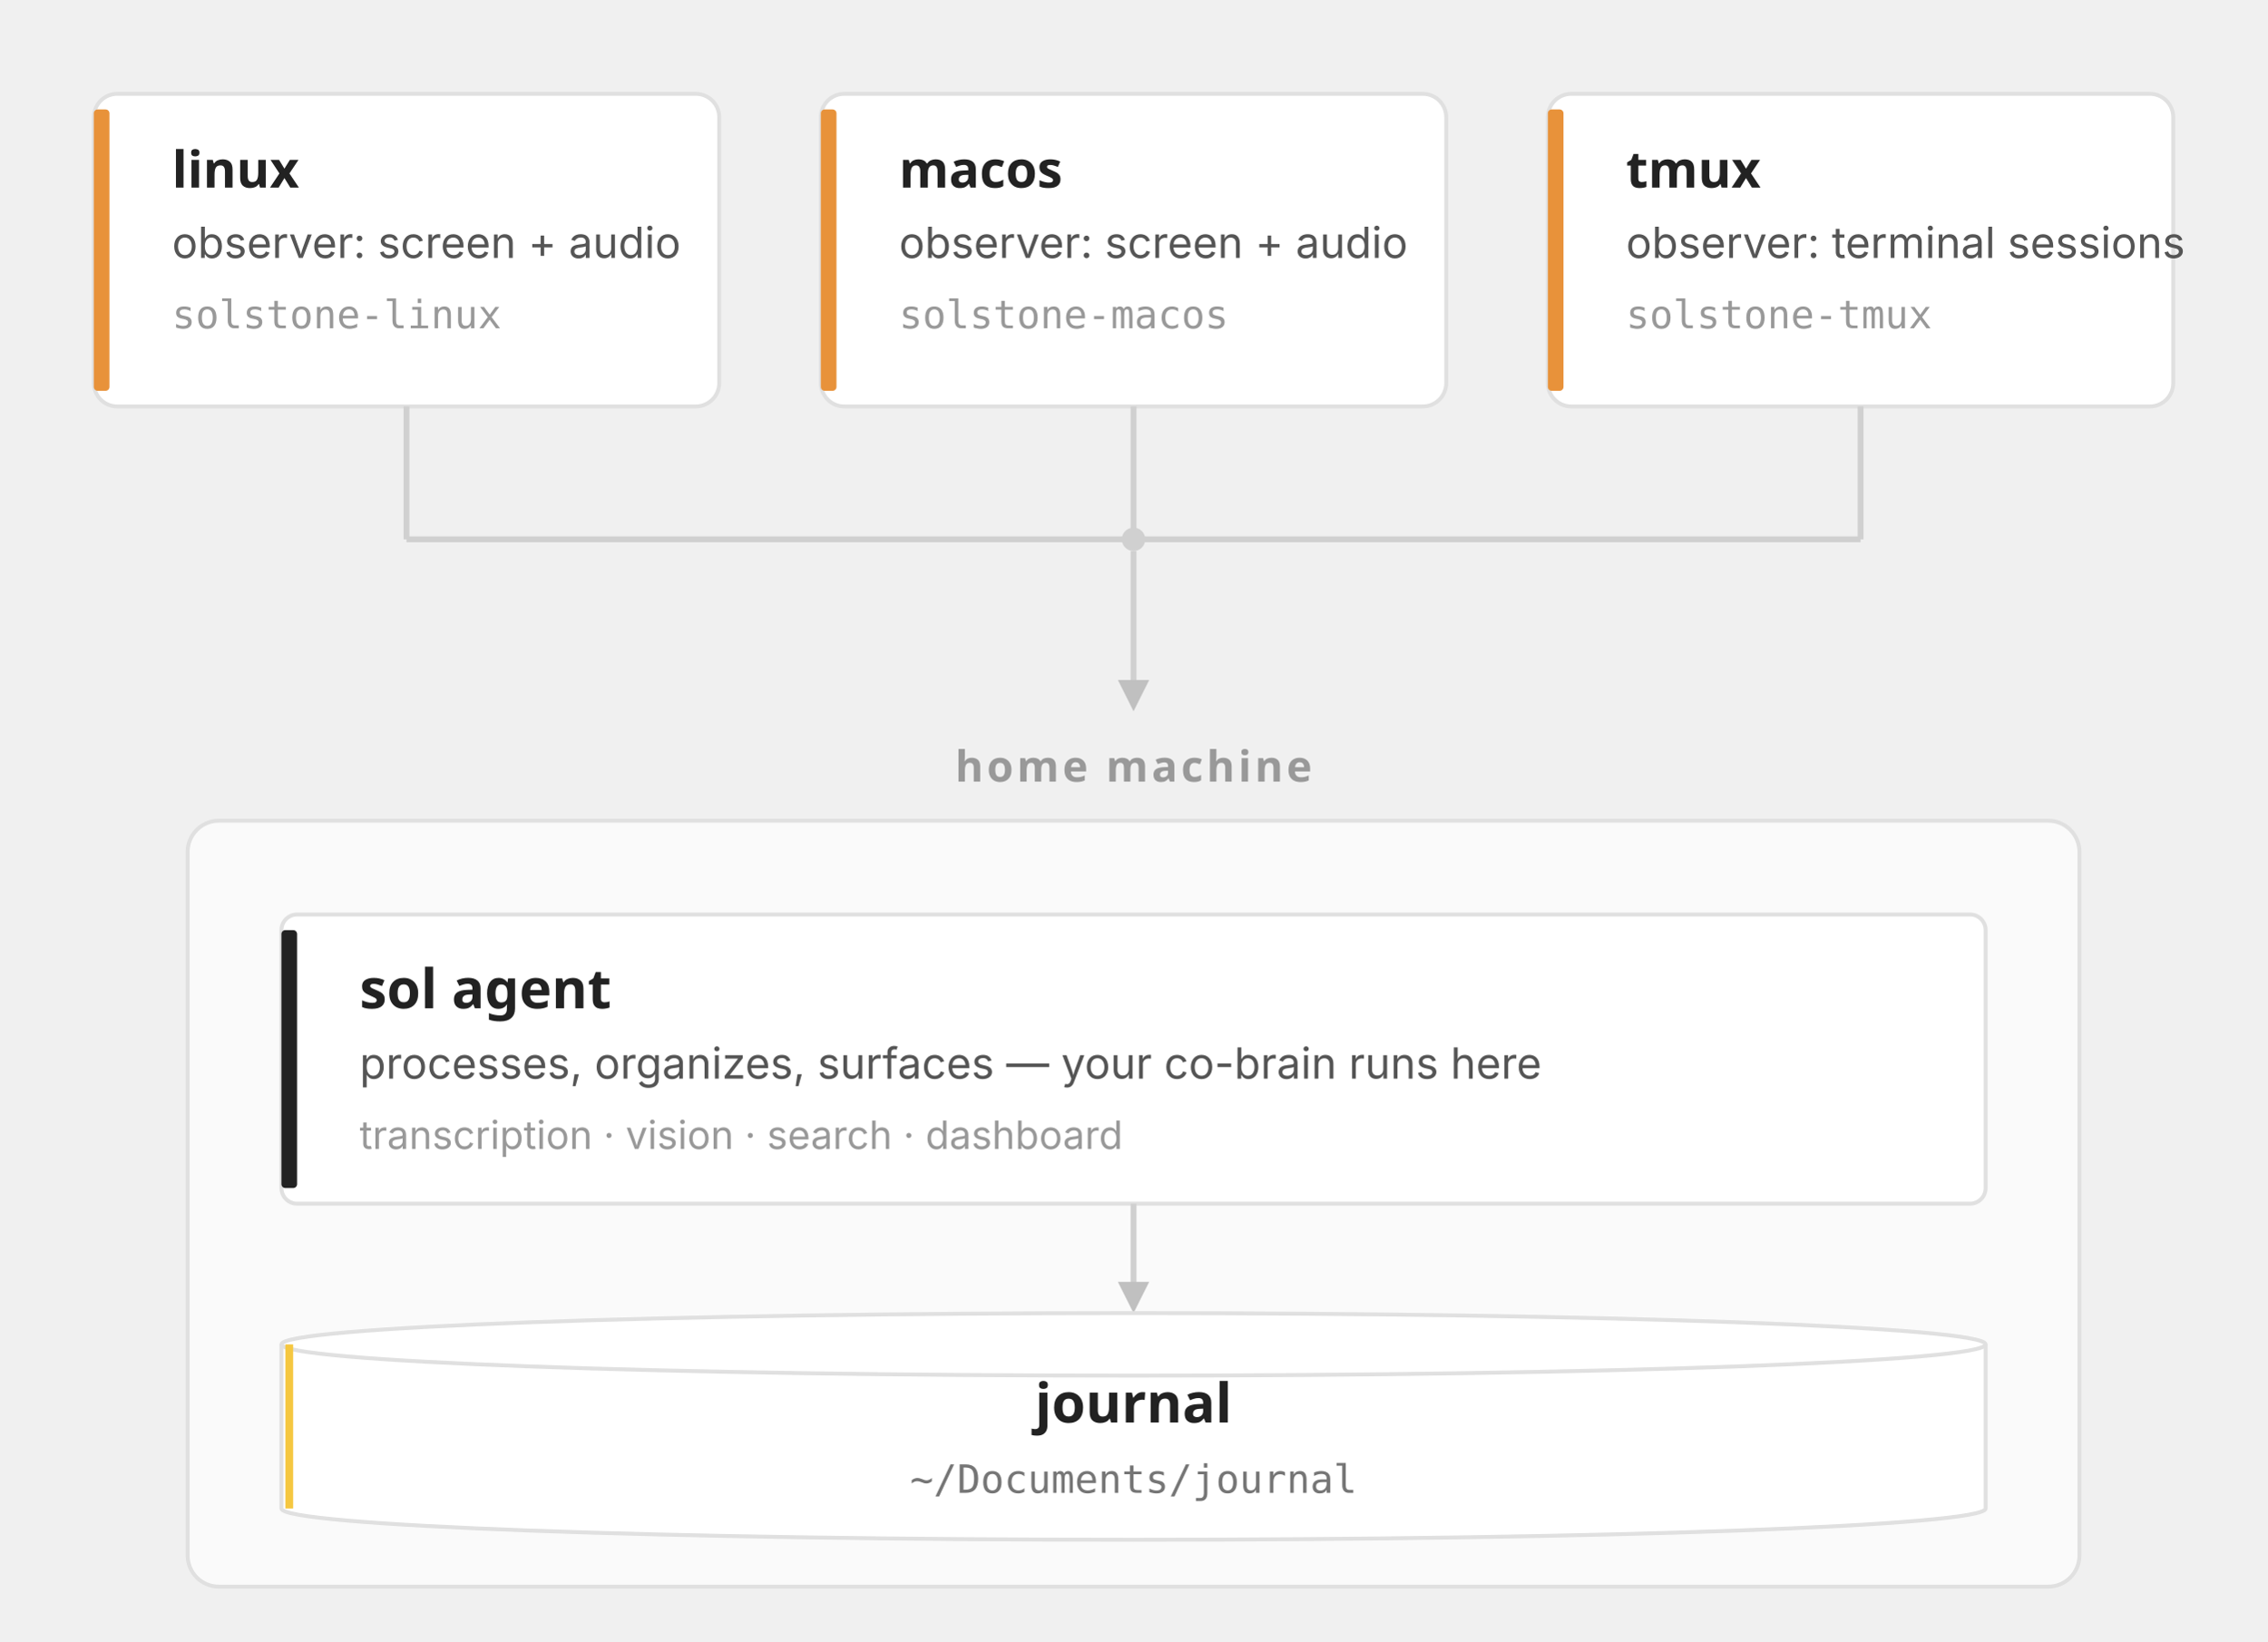
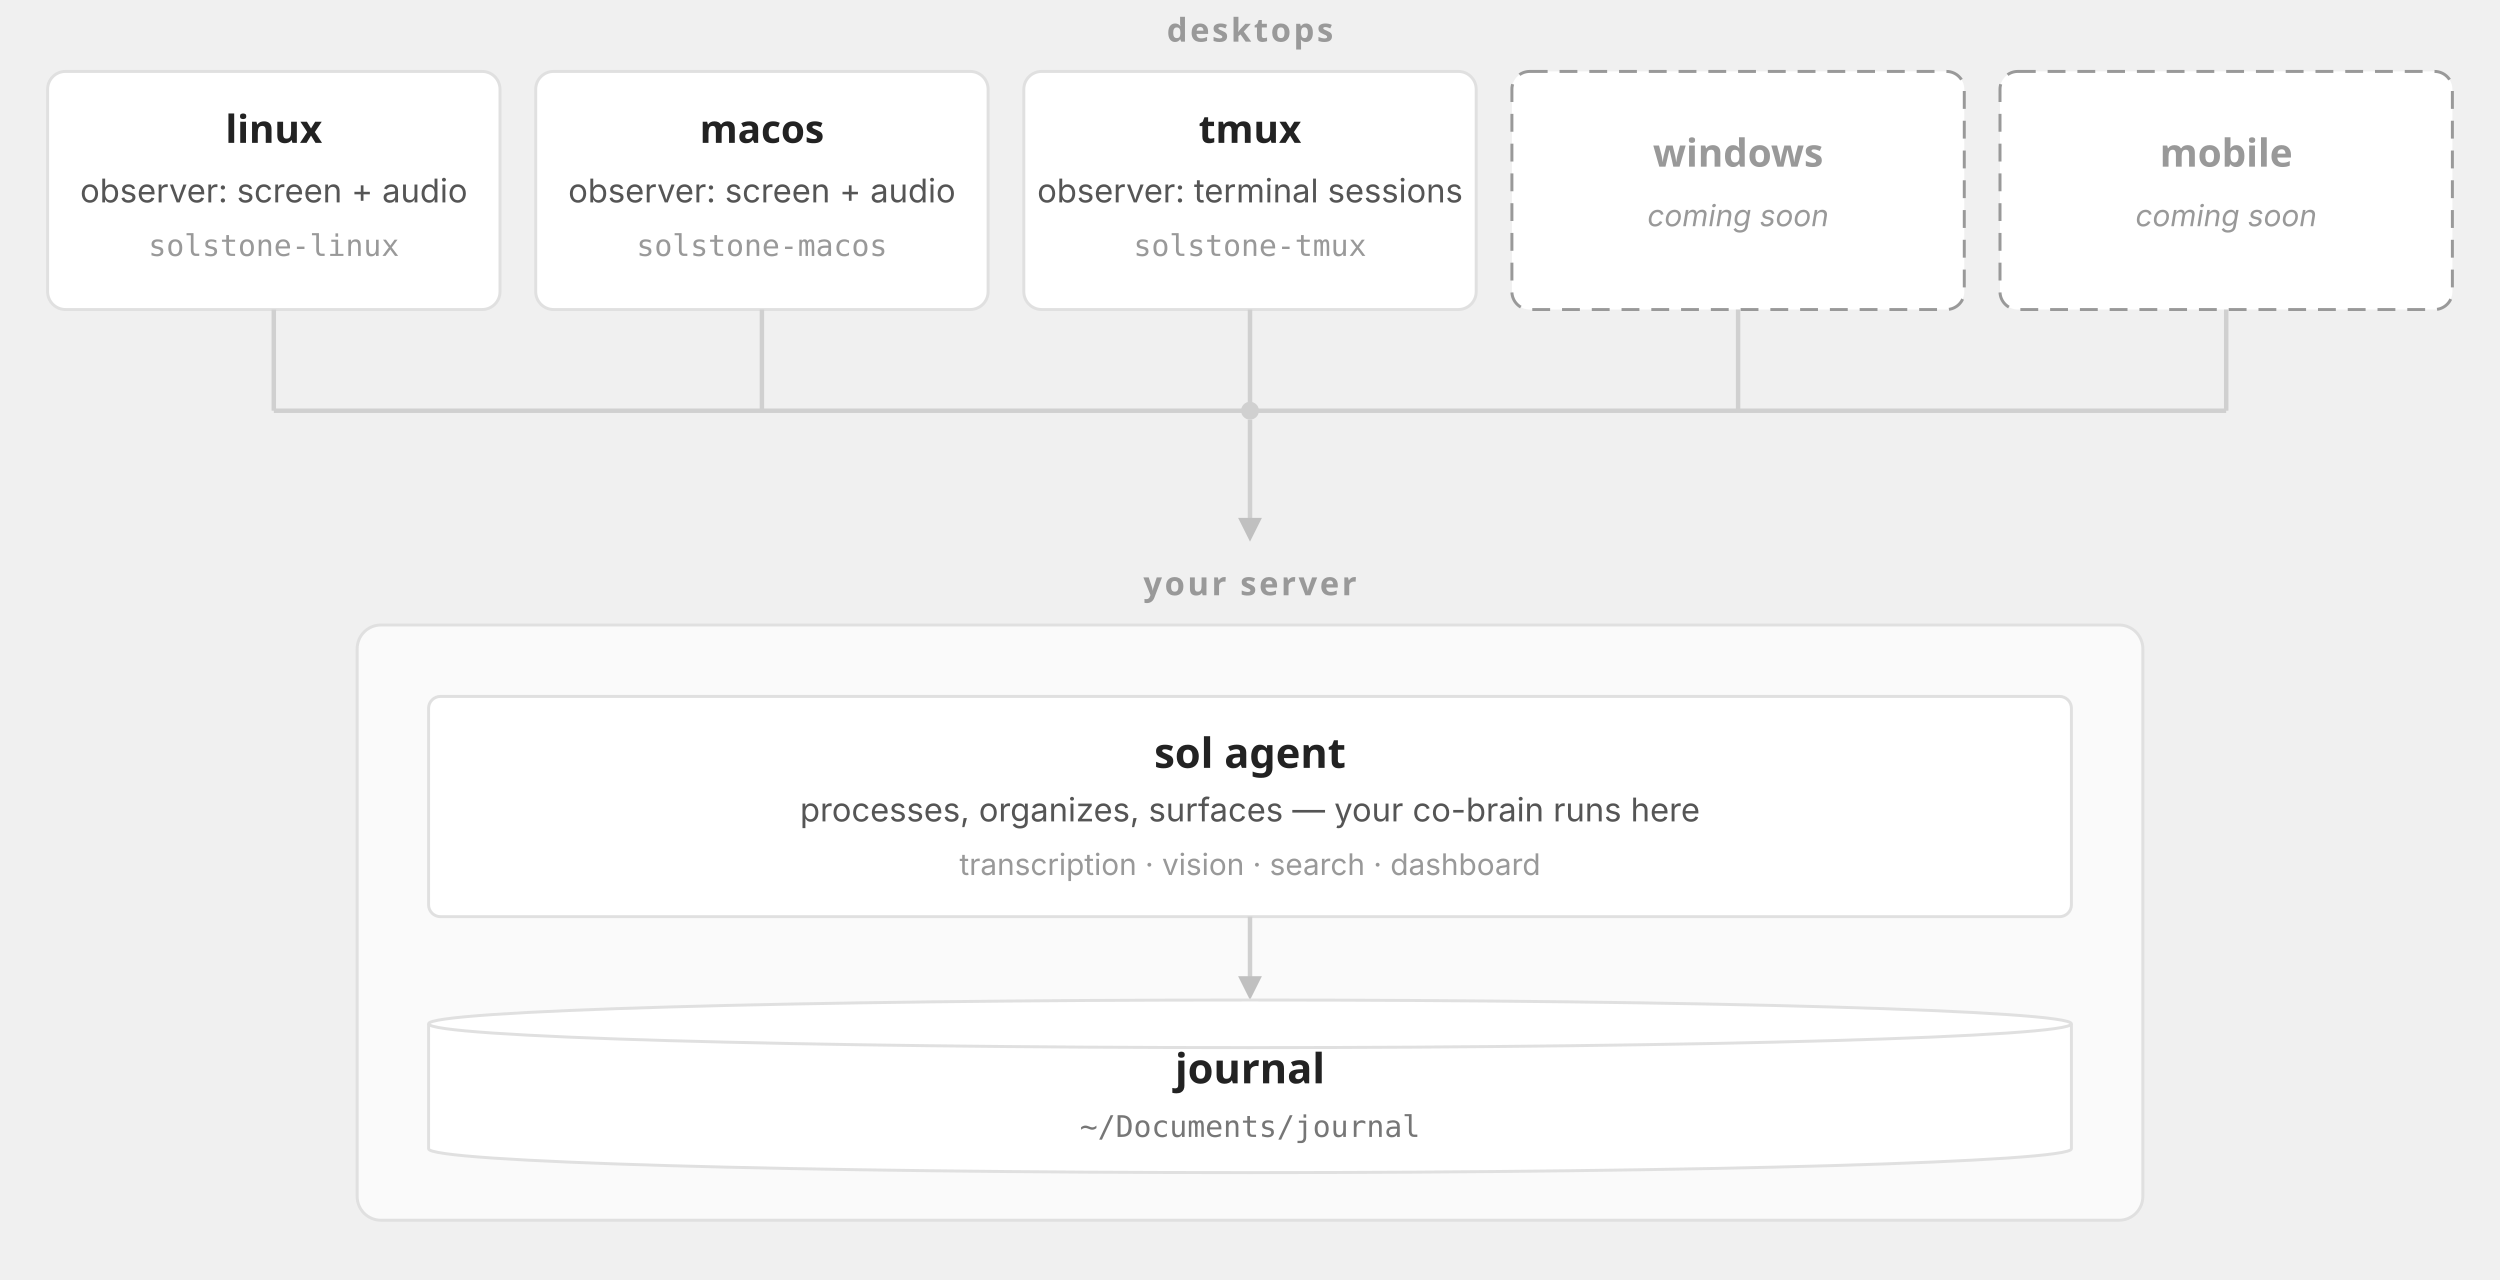
- <svg xmlns="http://www.w3.org/2000/svg" viewBox="0 0 580 420" role="img" aria-label="solstone multi-machine architecture: observers run on each device (linux, macos, tmux) and report to a single home machine that contains sol agent and the journal at ~/Documents/journal">
-   <rect x="24" y="24" width="160" height="80" rx="6" fill="white" stroke="#e0e0e0" stroke-width="1" />
-   <rect x="24" y="28" width="4" height="72" fill="#E8923A" rx="1" />
-   <text x="44" y="48" font-family="'Comfortaa', system-ui, sans-serif" font-size="13" fill="#222" font-weight="700">linux</text>
-   <text x="44" y="66" font-family="system-ui, -apple-system, sans-serif" font-size="11" fill="#555">observer: screen + audio</text>
-   <text x="44" y="84" font-family="ui-monospace, 'SF Mono', Menlo, monospace" font-size="10" fill="#999">solstone-linux</text>
-   <rect x="210" y="24" width="160" height="80" rx="6" fill="white" stroke="#e0e0e0" stroke-width="1" />
-   <rect x="210" y="28" width="4" height="72" fill="#E8923A" rx="1" />
-   <text x="230" y="48" font-family="'Comfortaa', system-ui, sans-serif" font-size="13" fill="#222" font-weight="700">macos</text>
-   <text x="230" y="66" font-family="system-ui, -apple-system, sans-serif" font-size="11" fill="#555">observer: screen + audio</text>
-   <text x="230" y="84" font-family="ui-monospace, 'SF Mono', Menlo, monospace" font-size="10" fill="#999">solstone-macos</text>
-   <rect x="396" y="24" width="160" height="80" rx="6" fill="white" stroke="#e0e0e0" stroke-width="1" />
-   <rect x="396" y="28" width="4" height="72" fill="#E8923A" rx="1" />
-   <text x="416" y="48" font-family="'Comfortaa', system-ui, sans-serif" font-size="13" fill="#222" font-weight="700">tmux</text>
-   <text x="416" y="66" font-family="system-ui, -apple-system, sans-serif" font-size="11" fill="#555">observer: terminal sessions</text>
-   <text x="416" y="84" font-family="ui-monospace, 'SF Mono', Menlo, monospace" font-size="10" fill="#999">solstone-tmux</text>
-   <line x1="104" y1="104" x2="104" y2="138" stroke="#d0d0d0" stroke-width="1.5" />
-   <line x1="290" y1="104" x2="290" y2="138" stroke="#d0d0d0" stroke-width="1.5" />
-   <line x1="476" y1="104" x2="476" y2="138" stroke="#d0d0d0" stroke-width="1.5" />
-   <line x1="104" y1="138" x2="476" y2="138" stroke="#d0d0d0" stroke-width="1.5" />
-   <circle cx="290" cy="138" r="3" fill="#d0d0d0" />
-   <line x1="290" y1="141" x2="290" y2="180" stroke="#d0d0d0" stroke-width="1.5" />
-   <polygon points="290,182 286,174 294,174" fill="#c0c0c0" />
-   <text x="290" y="200" text-anchor="middle" font-family="'Comfortaa', system-ui, sans-serif" font-size="11" fill="#999" font-weight="600" letter-spacing="0.08em">home machine</text>
-   <rect x="48" y="210" width="484" height="196" rx="8" fill="#fafafa" stroke="#e0e0e0" stroke-width="1" />
-   <rect x="72" y="234" width="436" height="74" rx="4" fill="white" stroke="#e0e0e0" stroke-width="1" />
-   <rect x="72" y="238" width="4" height="66" fill="#222" rx="1" />
-   <text x="92" y="258" font-family="'Comfortaa', system-ui, sans-serif" font-size="14" fill="#222" font-weight="700">sol agent</text>
-   <text x="92" y="276" font-family="system-ui, -apple-system, sans-serif" font-size="11" fill="#555">processes, organizes, surfaces — your co-brain runs here</text>
-   <text x="92" y="294" font-family="system-ui, -apple-system, sans-serif" font-size="10" fill="#999">transcription · vision · search · dashboard</text>
-   <line x1="290" y1="308" x2="290" y2="334" stroke="#d0d0d0" stroke-width="1.5" />
-   <polygon points="290,336 286,328 294,328" fill="#c0c0c0" />
-   <path d="M 72 344 L 72 386 A 218 8 0 0 0 508 386 L 508 344" fill="white" stroke="#e0e0e0" stroke-width="1" />
-   <ellipse cx="290" cy="344" rx="218" ry="8" fill="white" stroke="#e0e0e0" stroke-width="1" />
-   <line x1="74" y1="344" x2="74" y2="386" stroke="#F5C740" stroke-width="2" />
-   <text x="290" y="364" text-anchor="middle" font-family="'Comfortaa', system-ui, sans-serif" font-size="14" fill="#222" font-weight="700">journal</text>
-   <text x="290" y="382" text-anchor="middle" font-family="ui-monospace, 'SF Mono', Menlo, monospace" font-size="10" fill="#767676">~/Documents/journal</text>
+ <svg xmlns="http://www.w3.org/2000/svg" viewBox="0 0 840 430" role="img" aria-label="solstone multi-machine architecture: observers run on each desktop (linux, macos, tmux; windows and mobile coming soon) and report to your server, which contains sol agent and the journal at ~/Documents/journal">
+   <text x="420" y="14" text-anchor="middle" font-family="'Comfortaa', system-ui, sans-serif" font-size="11" fill="#999" font-weight="600" letter-spacing="0.08em">desktops</text>
+   <rect x="16" y="24" width="152" height="80" rx="6" fill="white" stroke="#e0e0e0" stroke-width="1" />
+   <text x="92" y="48" text-anchor="middle" font-family="'Comfortaa', system-ui, sans-serif" font-size="13" fill="#222" font-weight="700">linux</text>
+   <text x="92" y="68" text-anchor="middle" font-family="system-ui, -apple-system, sans-serif" font-size="11" fill="#555">observer: screen + audio</text>
+   <text x="92" y="86" text-anchor="middle" font-family="ui-monospace, 'SF Mono', Menlo, monospace" font-size="10" fill="#999">solstone-linux</text>
+   <rect x="180" y="24" width="152" height="80" rx="6" fill="white" stroke="#e0e0e0" stroke-width="1" />
+   <text x="256" y="48" text-anchor="middle" font-family="'Comfortaa', system-ui, sans-serif" font-size="13" fill="#222" font-weight="700">macos</text>
+   <text x="256" y="68" text-anchor="middle" font-family="system-ui, -apple-system, sans-serif" font-size="11" fill="#555">observer: screen + audio</text>
+   <text x="256" y="86" text-anchor="middle" font-family="ui-monospace, 'SF Mono', Menlo, monospace" font-size="10" fill="#999">solstone-macos</text>
+   <rect x="344" y="24" width="152" height="80" rx="6" fill="white" stroke="#e0e0e0" stroke-width="1" />
+   <text x="420" y="48" text-anchor="middle" font-family="'Comfortaa', system-ui, sans-serif" font-size="13" fill="#222" font-weight="700">tmux</text>
+   <text x="420" y="68" text-anchor="middle" font-family="system-ui, -apple-system, sans-serif" font-size="11" fill="#555">observer: terminal sessions</text>
+   <text x="420" y="86" text-anchor="middle" font-family="ui-monospace, 'SF Mono', Menlo, monospace" font-size="10" fill="#999">solstone-tmux</text>
+   <rect x="508" y="24" width="152" height="80" rx="6" fill="white" stroke="#999" stroke-width="1" stroke-dasharray="6,4" />
+   <text x="584" y="56" text-anchor="middle" font-family="'Comfortaa', system-ui, sans-serif" font-size="13" fill="#999" font-weight="700">windows</text>
+   <text x="584" y="76" text-anchor="middle" font-family="system-ui, -apple-system, sans-serif" font-size="10" fill="#999" font-style="italic">coming soon</text>
+   <rect x="672" y="24" width="152" height="80" rx="6" fill="white" stroke="#999" stroke-width="1" stroke-dasharray="6,4" />
+   <text x="748" y="56" text-anchor="middle" font-family="'Comfortaa', system-ui, sans-serif" font-size="13" fill="#999" font-weight="700">mobile</text>
+   <text x="748" y="76" text-anchor="middle" font-family="system-ui, -apple-system, sans-serif" font-size="10" fill="#999" font-style="italic">coming soon</text>
+   <line x1="92" y1="104" x2="92" y2="138" stroke="#d0d0d0" stroke-width="1.5" />
+   <line x1="256" y1="104" x2="256" y2="138" stroke="#d0d0d0" stroke-width="1.5" />
+   <line x1="420" y1="104" x2="420" y2="138" stroke="#d0d0d0" stroke-width="1.5" />
+   <line x1="584" y1="104" x2="584" y2="138" stroke="#d0d0d0" stroke-width="1.5" />
+   <line x1="748" y1="104" x2="748" y2="138" stroke="#d0d0d0" stroke-width="1.5" />
+   <line x1="92" y1="138" x2="748" y2="138" stroke="#d0d0d0" stroke-width="1.5" />
+   <circle cx="420" cy="138" r="3" fill="#d0d0d0" />
+   <line x1="420" y1="141" x2="420" y2="180" stroke="#d0d0d0" stroke-width="1.5" />
+   <polygon points="420,182 416,174 424,174" fill="#c0c0c0" />
+   <text x="420" y="200" text-anchor="middle" font-family="'Comfortaa', system-ui, sans-serif" font-size="11" fill="#999" font-weight="600" letter-spacing="0.08em">your server</text>
+   <rect x="120" y="210" width="600" height="200" rx="8" fill="#fafafa" stroke="#e0e0e0" stroke-width="1" />
+   <rect x="144" y="234" width="552" height="74" rx="4" fill="white" stroke="#e0e0e0" stroke-width="1" />
+   <text x="420" y="258" text-anchor="middle" font-family="'Comfortaa', system-ui, sans-serif" font-size="14" fill="#222" font-weight="700">sol agent</text>
+   <text x="420" y="276" text-anchor="middle" font-family="system-ui, -apple-system, sans-serif" font-size="11" fill="#555">processes, organizes, surfaces — your co-brain runs here</text>
+   <text x="420" y="294" text-anchor="middle" font-family="system-ui, -apple-system, sans-serif" font-size="10" fill="#999">transcription · vision · search · dashboard</text>
+   <line x1="420" y1="308" x2="420" y2="334" stroke="#d0d0d0" stroke-width="1.5" />
+   <polygon points="420,336 416,328 424,328" fill="#c0c0c0" />
+   <path d="M 144 344 L 144 386 A 276 8 0 0 0 696 386 L 696 344" fill="white" stroke="#e0e0e0" stroke-width="1" />
+   <ellipse cx="420" cy="344" rx="276" ry="8" fill="white" stroke="#e0e0e0" stroke-width="1" />
+   <text x="420" y="364" text-anchor="middle" font-family="'Comfortaa', system-ui, sans-serif" font-size="14" fill="#222" font-weight="700">journal</text>
+   <text x="420" y="382" text-anchor="middle" font-family="ui-monospace, 'SF Mono', Menlo, monospace" font-size="10" fill="#767676">~/Documents/journal</text>
</svg>
